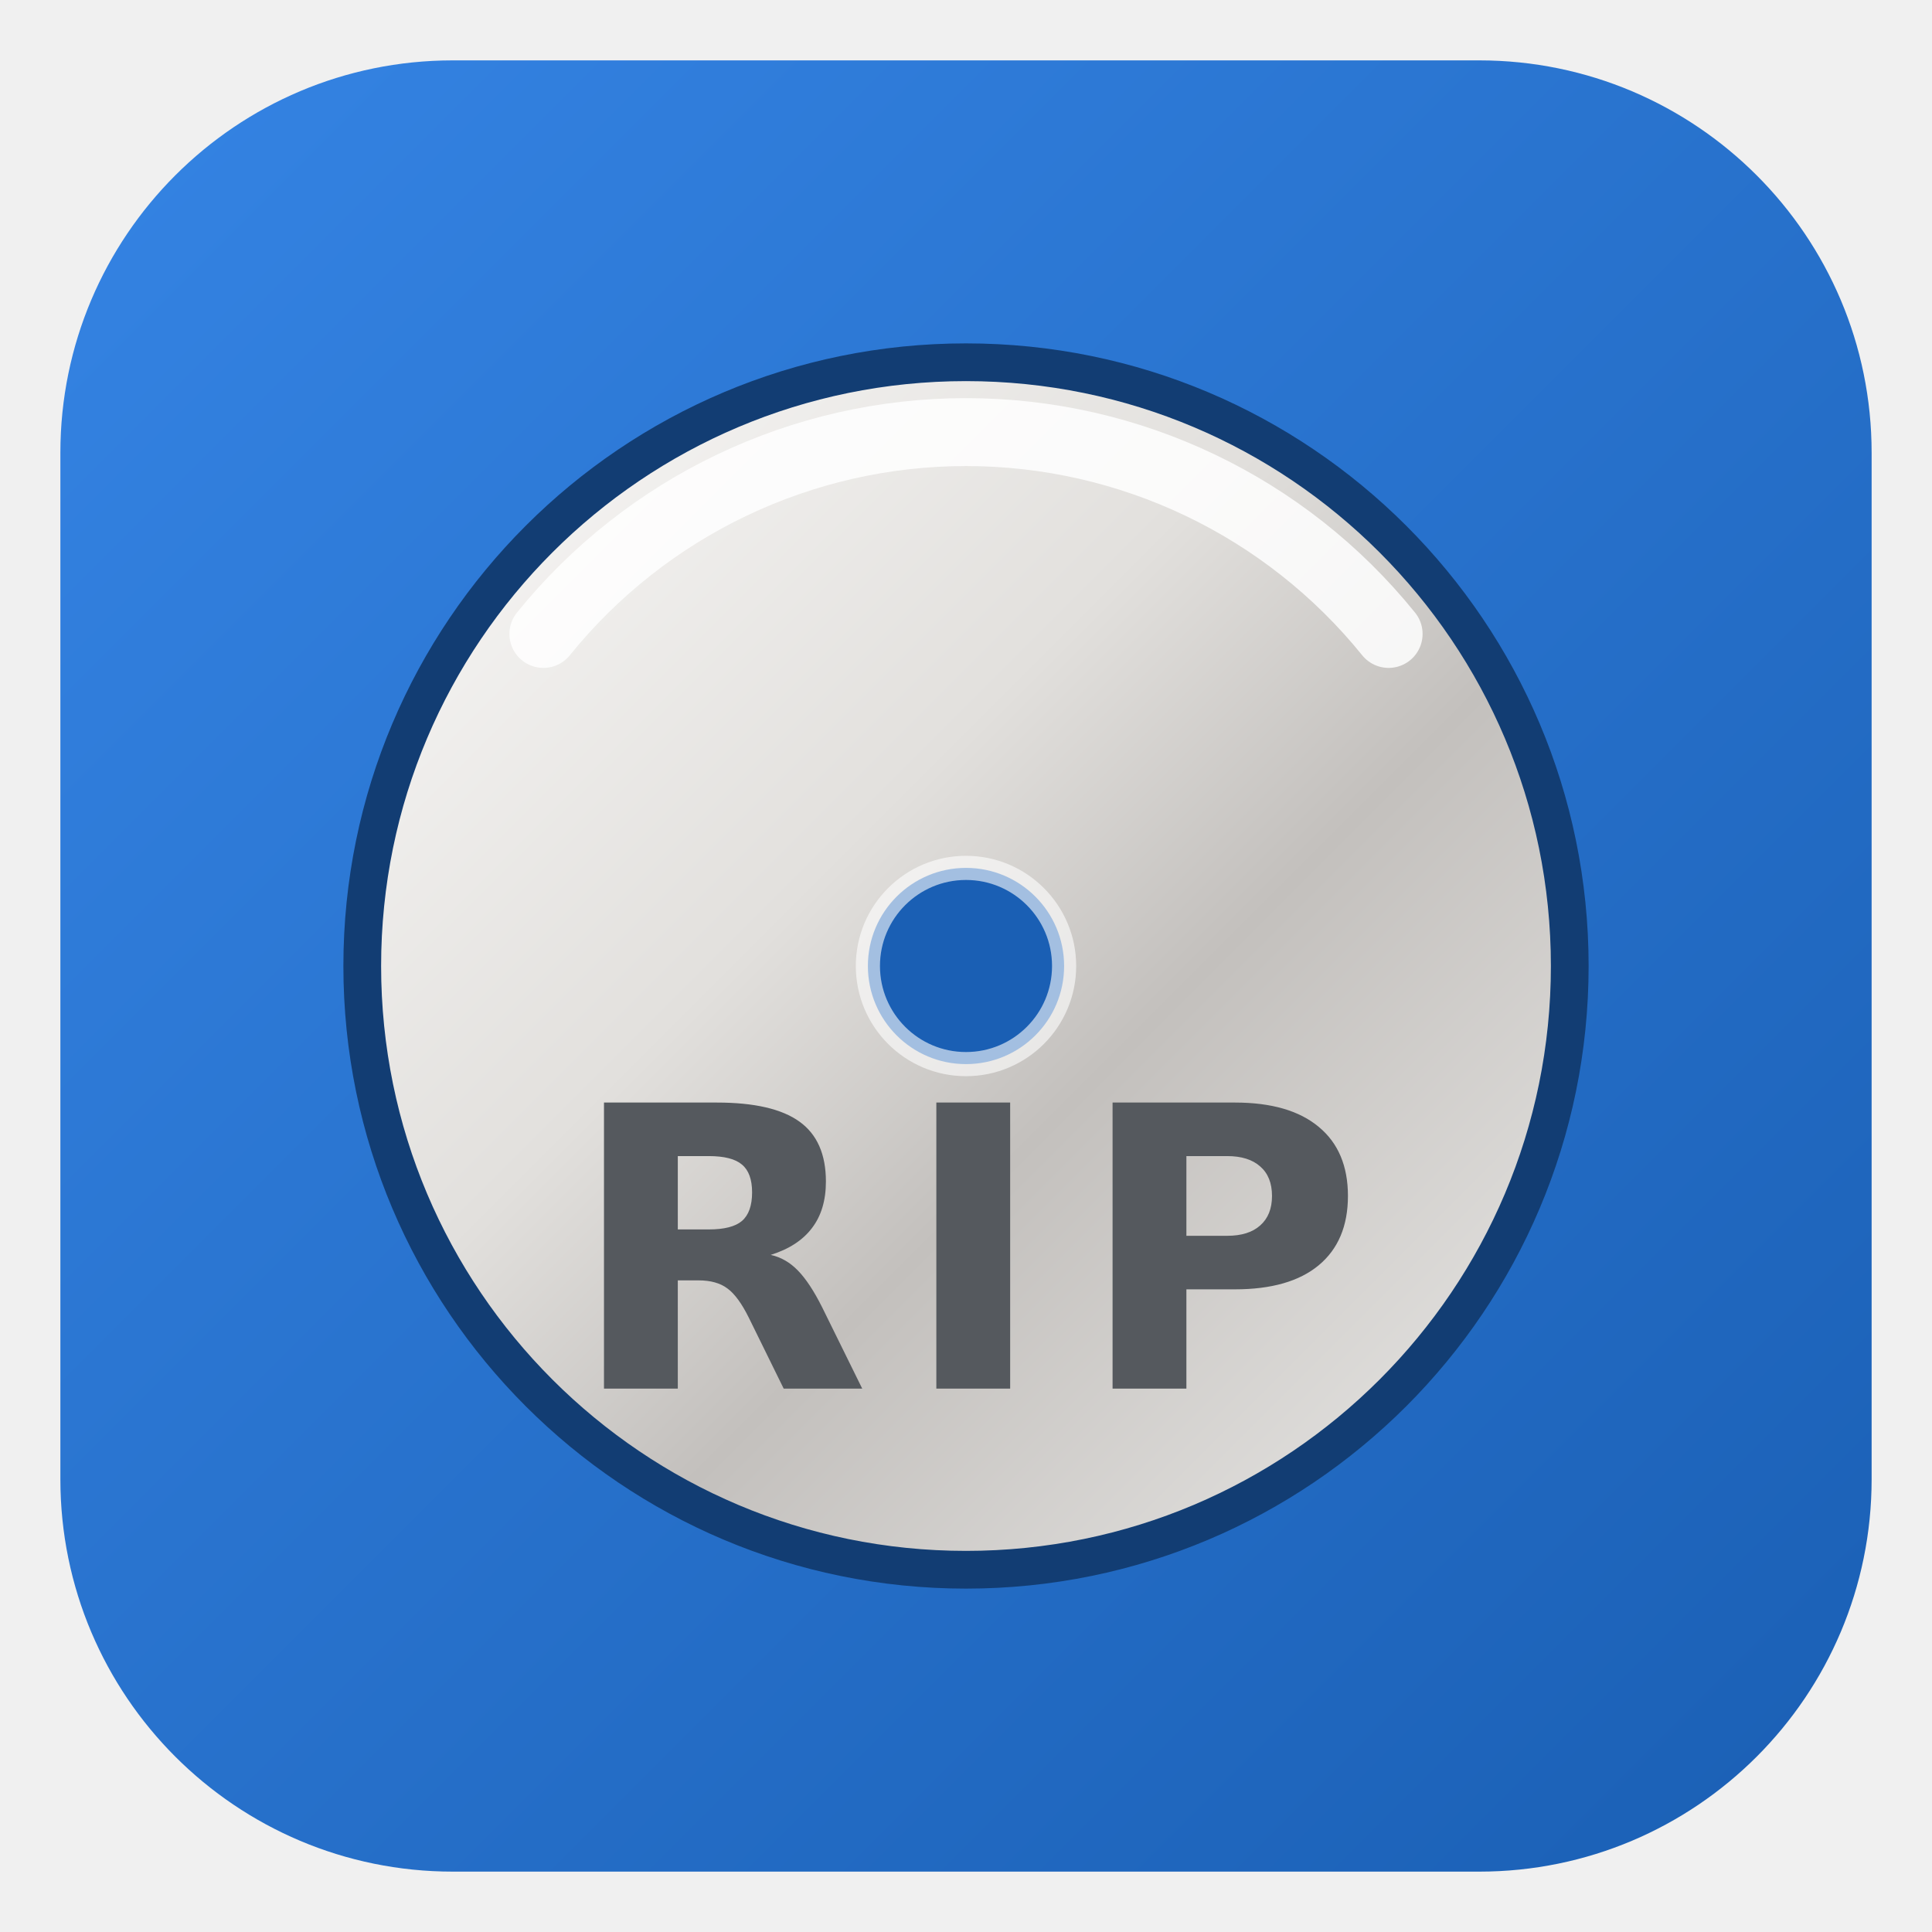
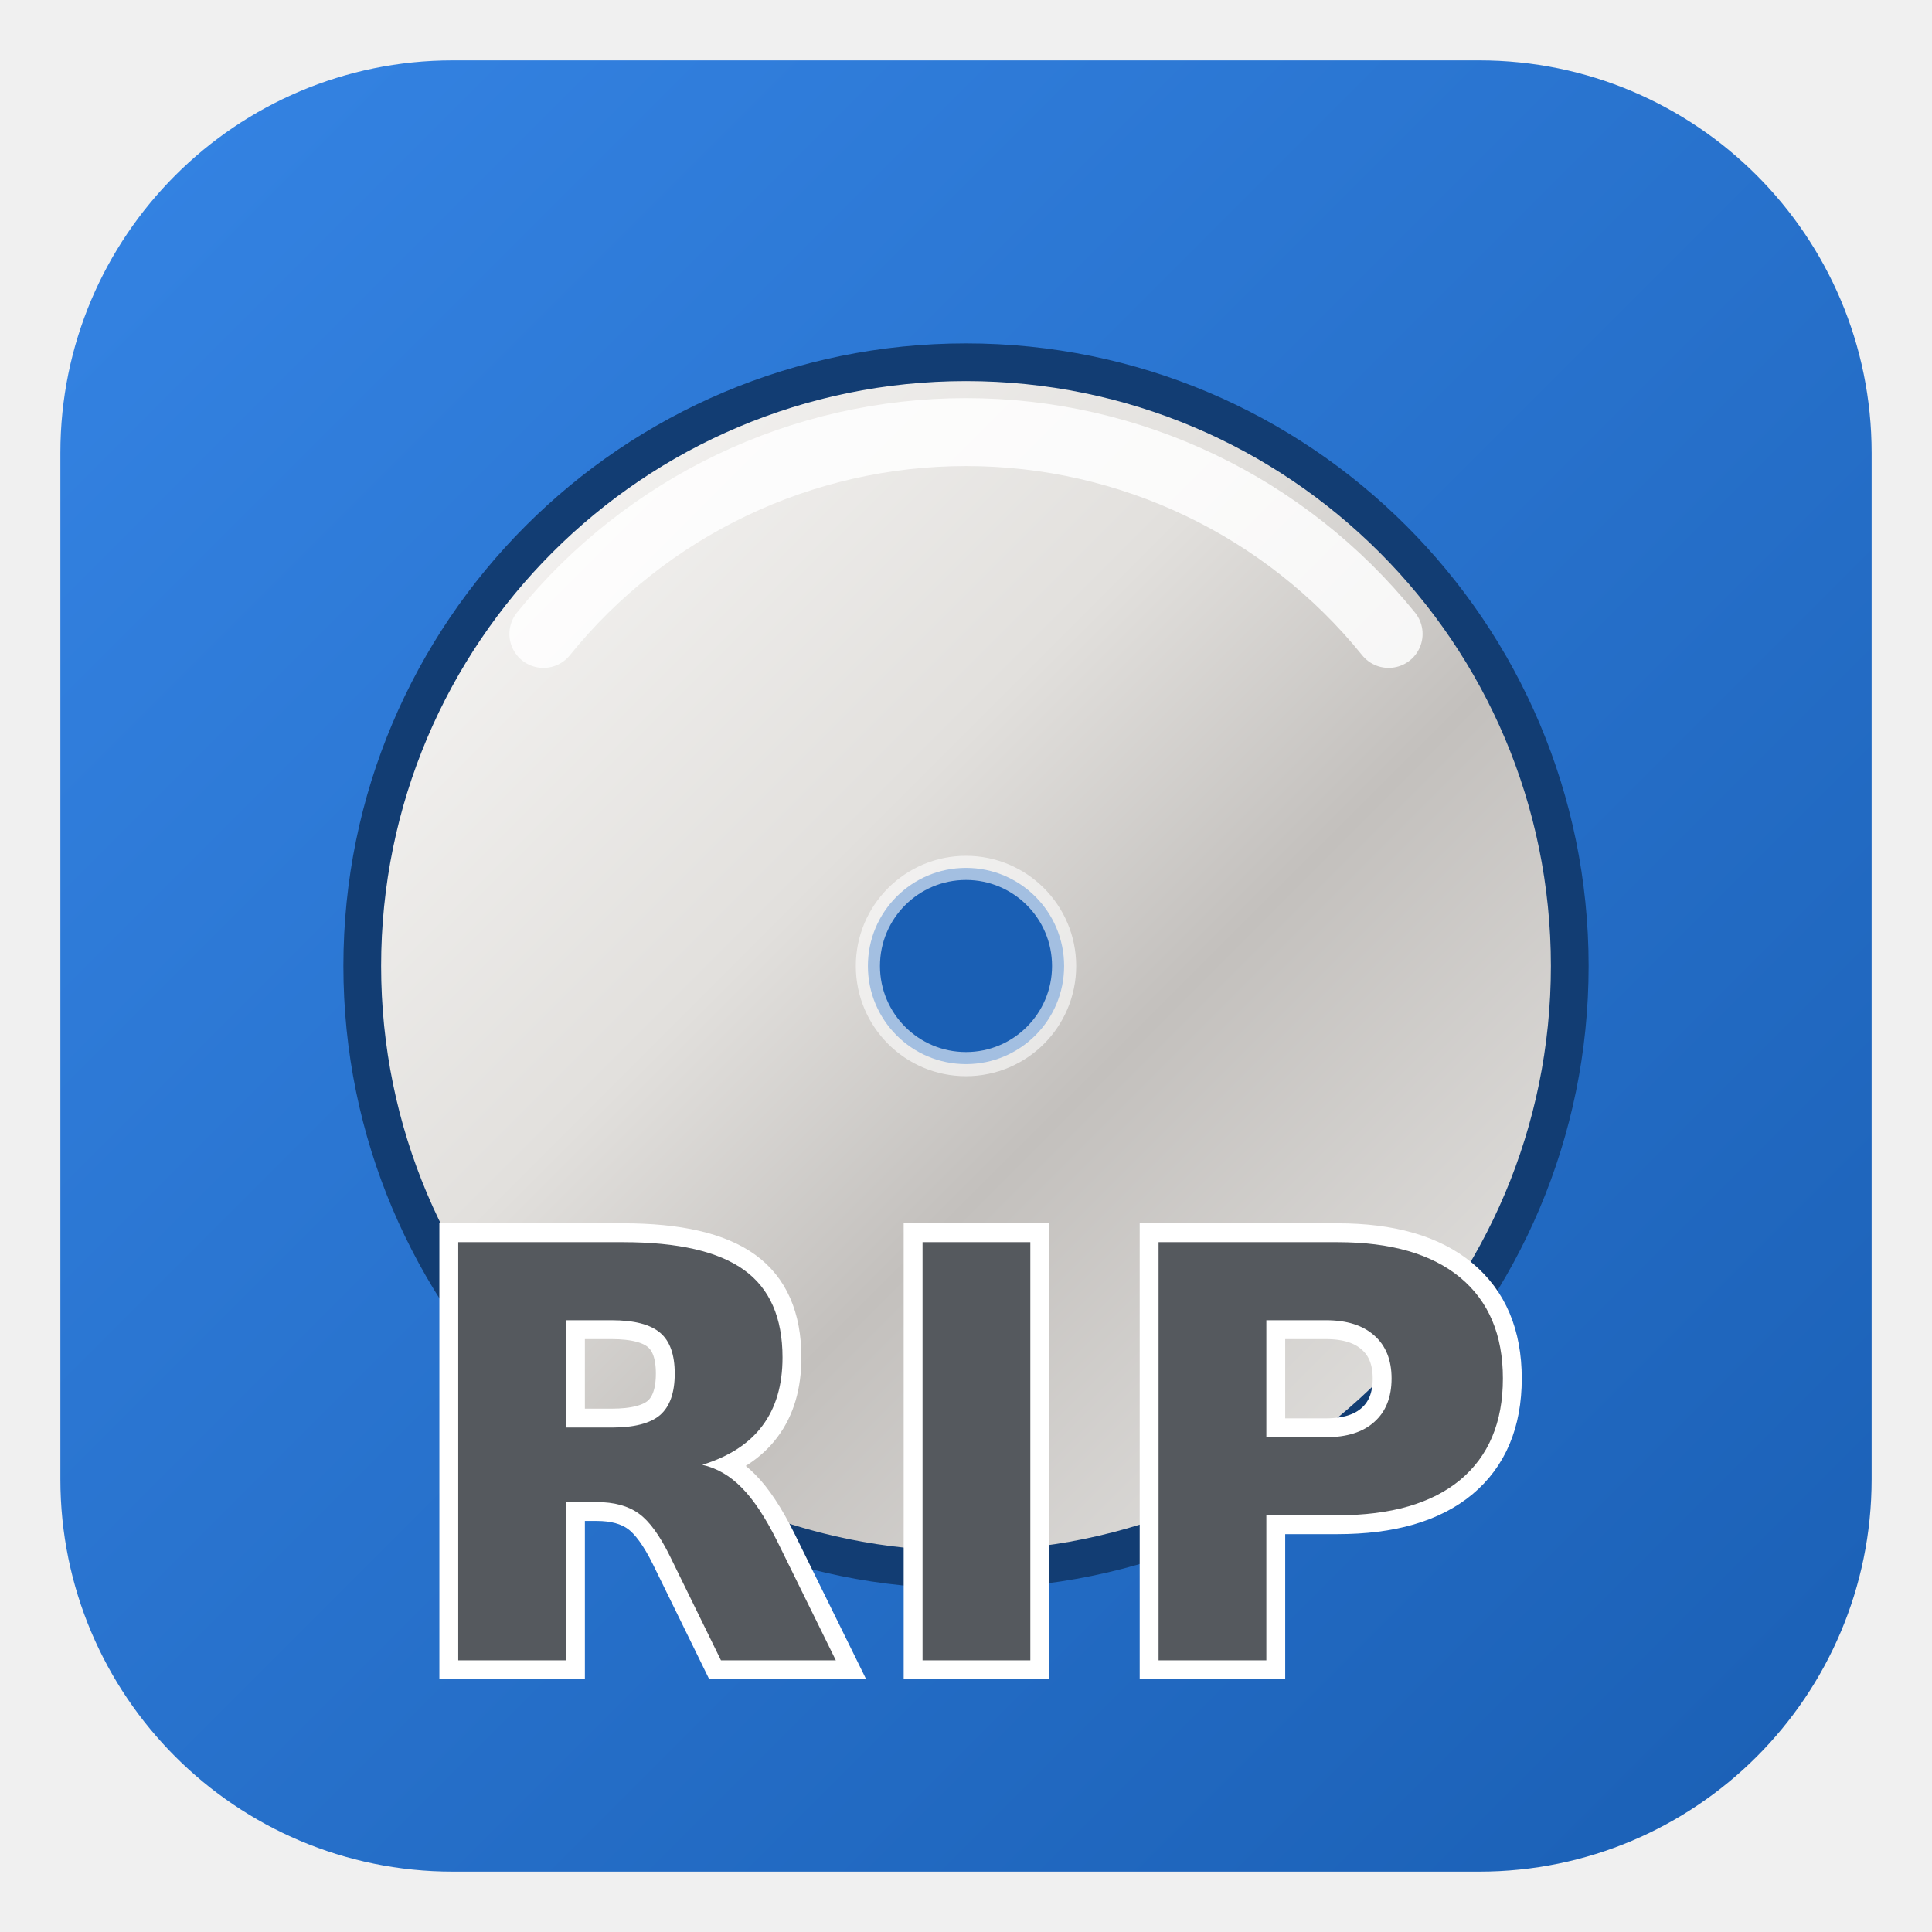
<svg xmlns="http://www.w3.org/2000/svg" width="128" height="128" viewBox="0 0 128 128">
  <defs>
    <linearGradient id="bg" x1="0" y1="0" x2="1" y2="1">
      <stop offset="0" stop-color="#3584e4" />
      <stop offset="1" stop-color="#1a5fb4" />
    </linearGradient>
    <linearGradient id="disc" x1="0" y1="0" x2="1" y2="1">
      <stop offset="0" stop-color="#fbfaf9" />
      <stop offset="0.4" stop-color="#e2e0dd" />
      <stop offset="0.6" stop-color="#c3c0bd" />
      <stop offset="1" stop-color="#ecebe9" />
    </linearGradient>
  </defs>
  <rect x="4" y="4" width="120" height="120" rx="26" fill="url(#bg)" />
  <circle cx="64" cy="64" r="40" fill="url(#disc)" />
  <circle cx="64" cy="64" r="40" fill="none" stroke="#123d73" stroke-width="2.5" />
  <path d="M 36 42 A 36 36 0 0 1 92 42" fill="none" stroke="#ffffff" stroke-opacity="0.85" stroke-width="4.5" stroke-linecap="round" />
  <circle cx="64" cy="64" r="6.5" fill="#1a5fb4" />
  <circle cx="64" cy="64" r="6.5" fill="none" stroke="#ffffff" stroke-opacity="0.6" stroke-width="1.6" />
-   <text x="64" y="92" text-anchor="middle" font-family="DejaVu Sans, Liberation Sans, Cantarell, sans-serif" font-size="26" font-weight="bold" letter-spacing="2" fill="#55595e">RIP</text>
+   <text x="64" y="110" text-anchor="middle" font-family="DejaVu Sans, Liberation Sans, Cantarell, sans-serif" font-size="38" font-weight="bold" letter-spacing="1.5" fill="#55595e" stroke="#ffffff" stroke-width="2.5" paint-order="stroke fill">RIP</text>
</svg>
